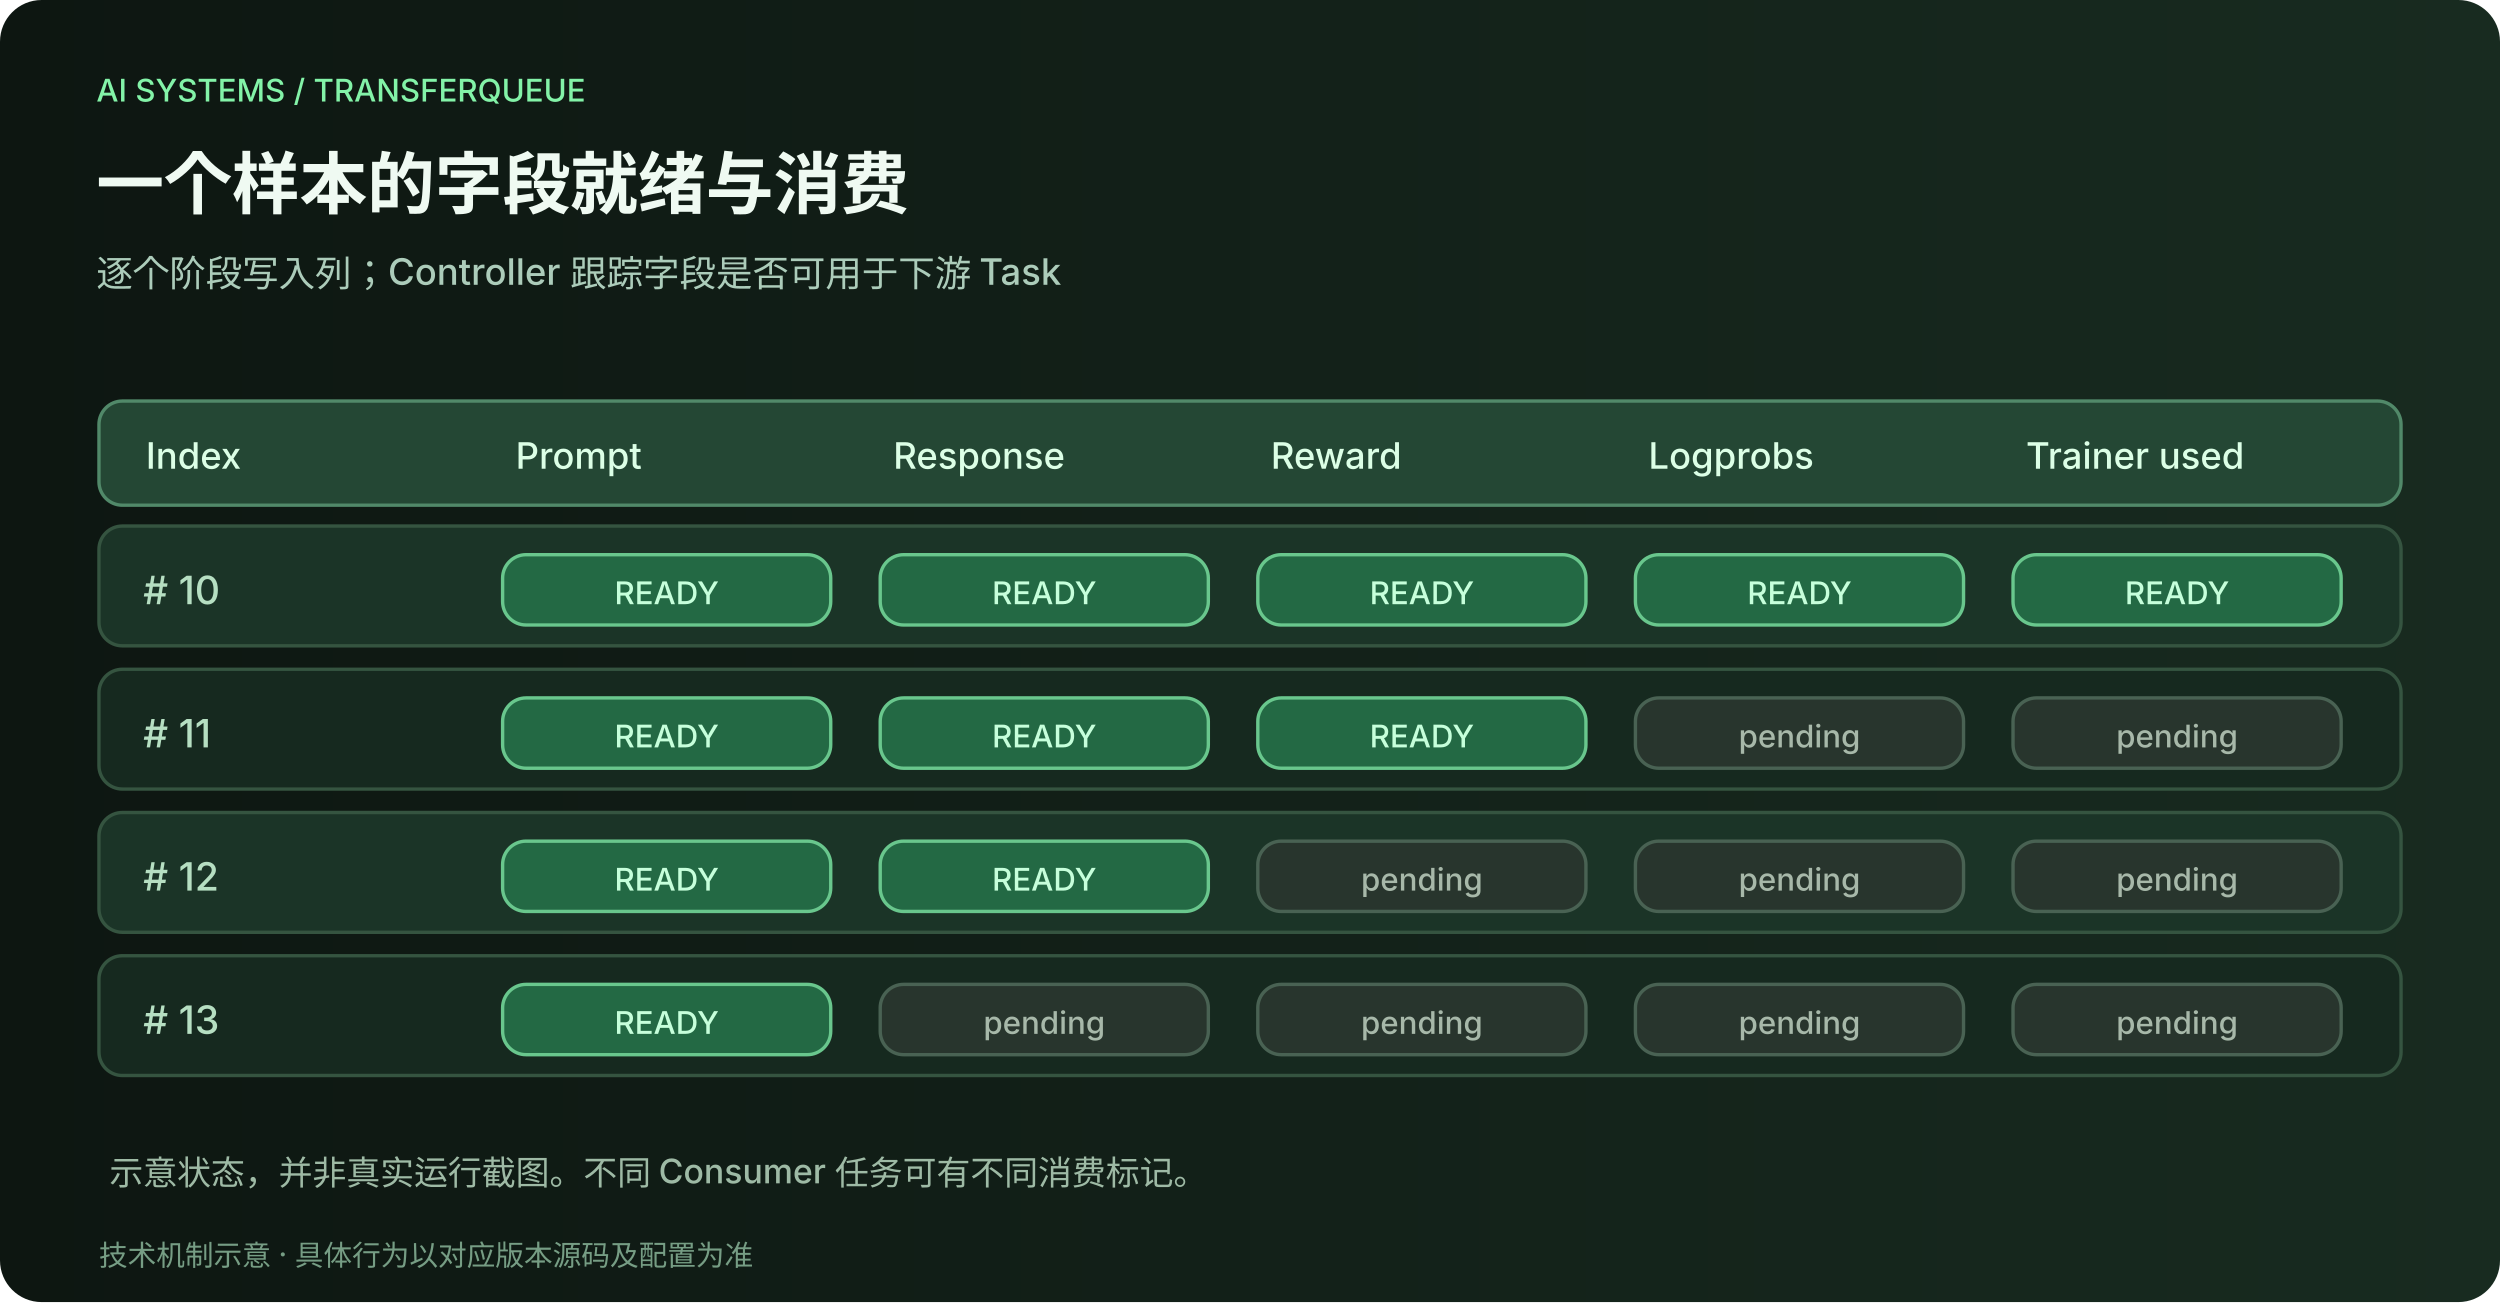
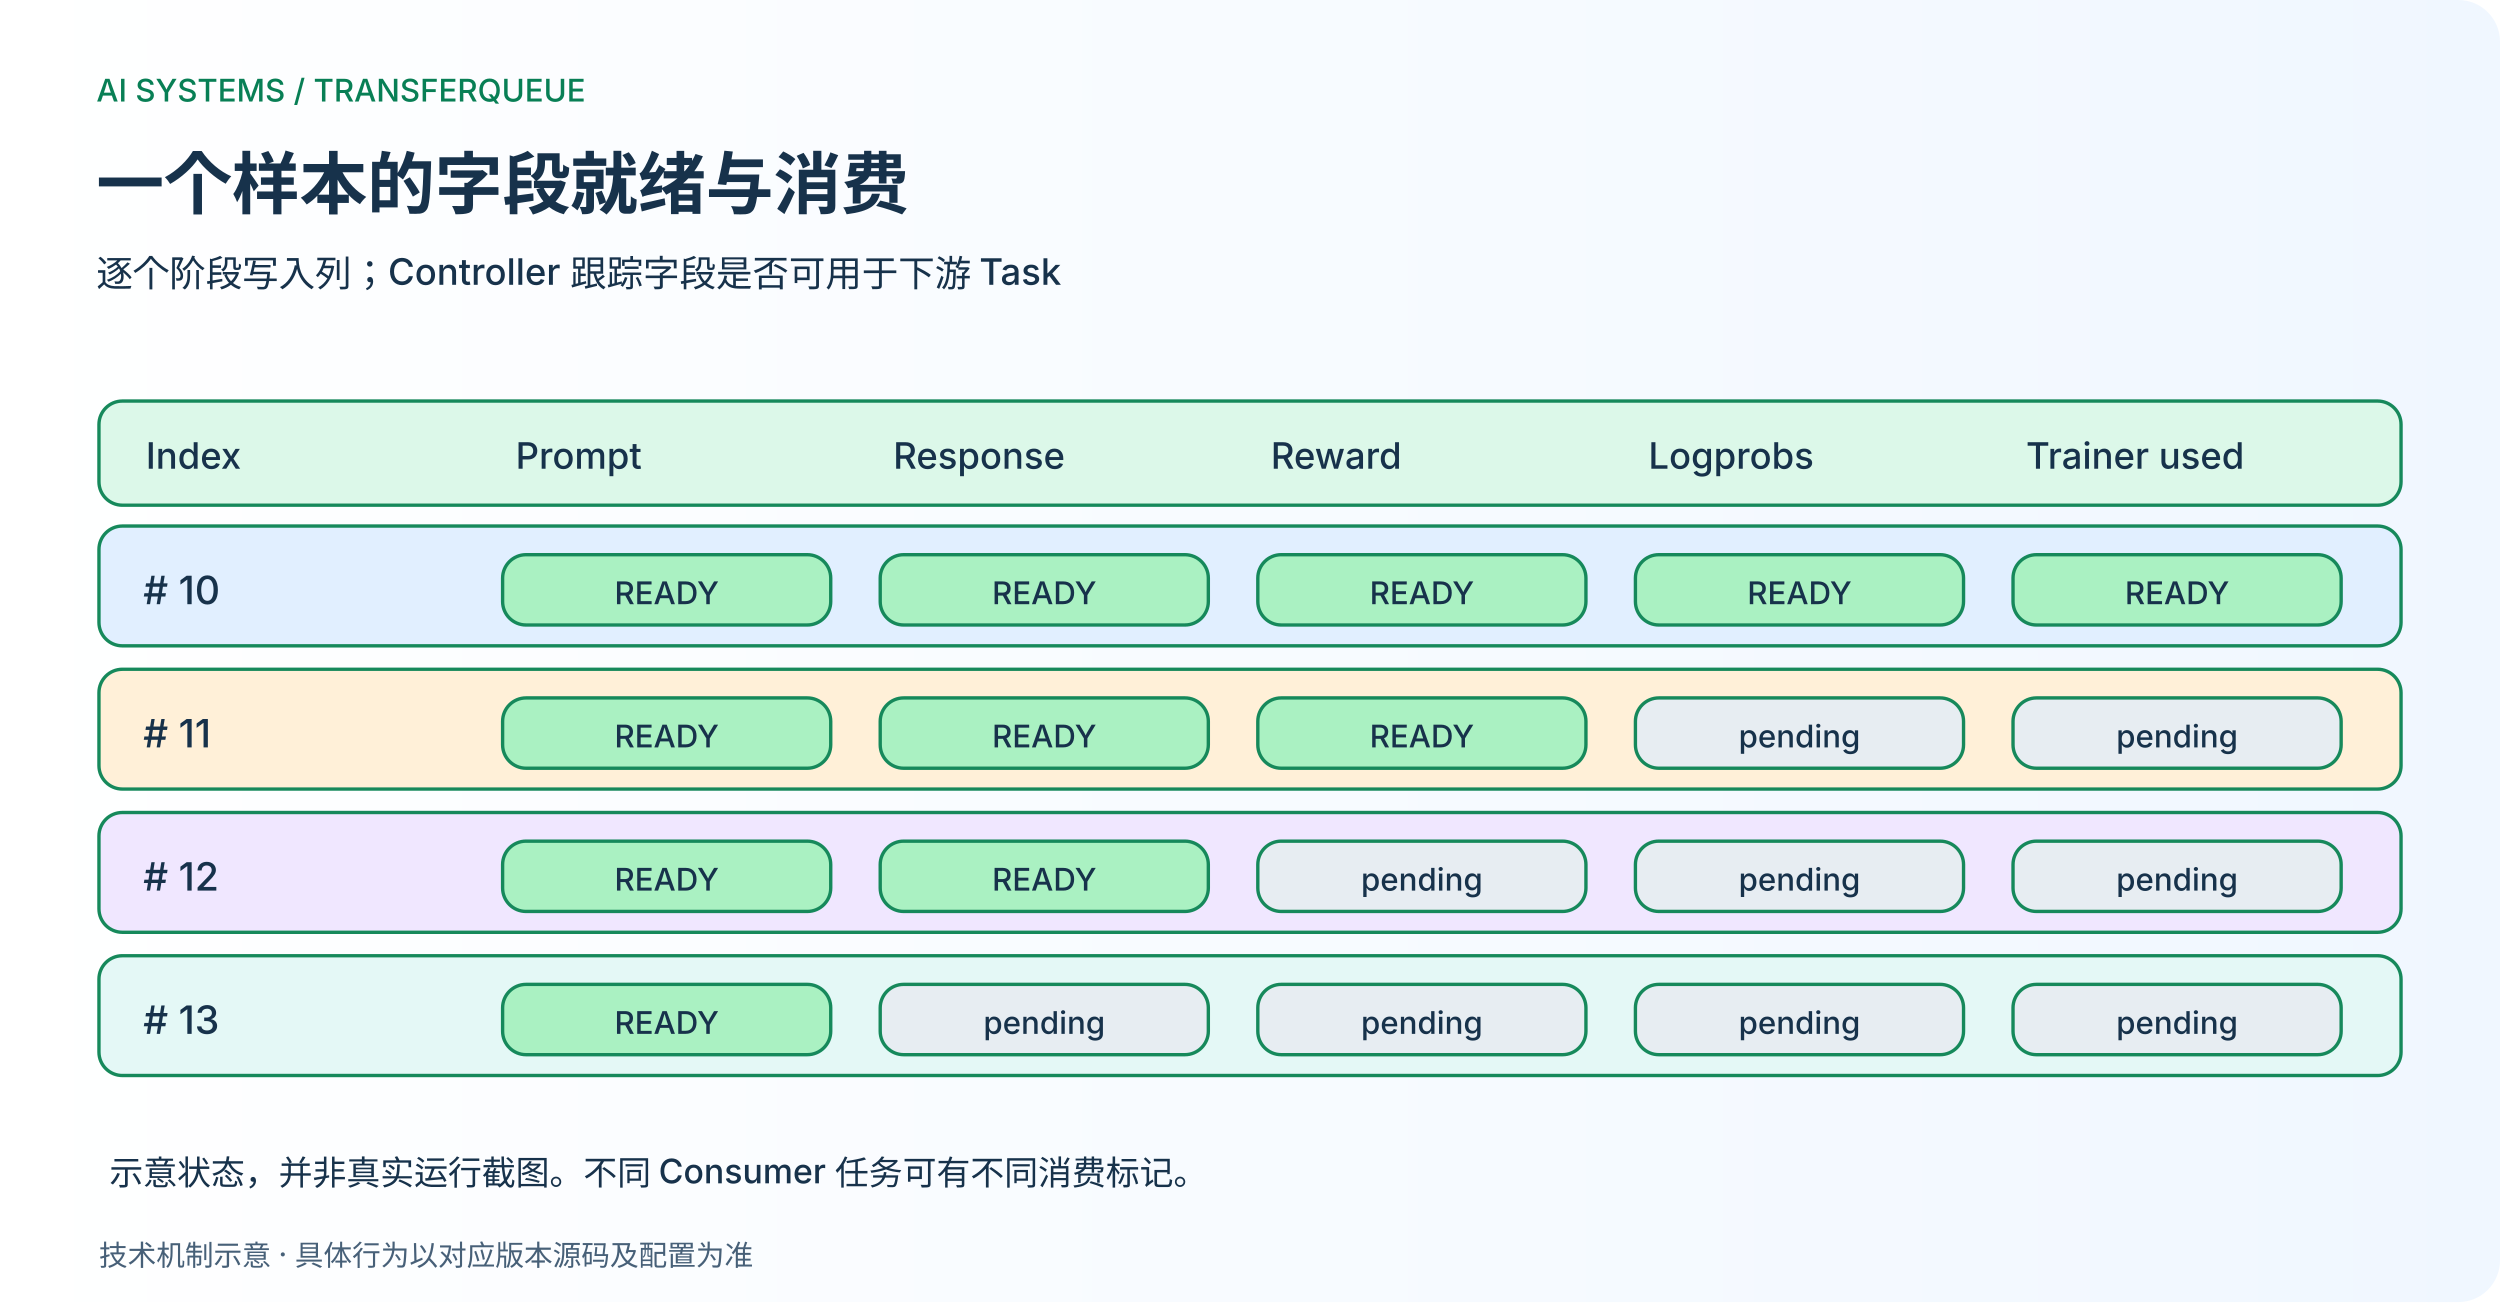
<svg xmlns="http://www.w3.org/2000/svg" viewBox="0 0 960 500" role="img" aria-labelledby="t d">
  <defs>
    <linearGradient id="bg">
-       <stop stop-color="#0d1611" />
-       <stop offset="1" stop-color="#182b20" />
+       <stop stop-color="#ffffff" />
+       <stop offset="1" stop-color="#f0f7ff" />
    </linearGradient>
    <marker id="arr" markerWidth="8" markerHeight="8" refX="6" refY="4" orient="auto">
-       <path d="M1 1L7 4L1 7" stroke="#89e7aa" stroke-width="1.4" fill="none" />
+       <path d="M1 1L7 4L1 7" stroke="#16895b" stroke-width="1.4" fill="none" />
    </marker>
  </defs>
  <rect width="960" height="500" rx="16" fill="url(#bg)" />
  <g font-family="Inter,system-ui,PingFang SC,sans-serif">
-     <text x="37" y="39" text-anchor="start" font-size="12" fill="#83f3a8" font-weight="500">AI SYSTEMS / TRANSFERQUEUE</text>
-     <text x="37" y="80" text-anchor="start" font-size="26" fill="#effaf2" font-weight="750">一个样本的字段就绪与消费</text>
-     <text x="37" y="110" text-anchor="start" font-size="14" fill="#acccba" font-weight="500">逐个阶段写入列；Controller 跟踪字段是否可用于下游 Task</text>
-     <rect x="38" y="154" width="884" height="40" rx="9" fill="#244734" stroke="#518969" stroke-width="1.3" />
-     <text x="56" y="180" text-anchor="start" font-size="14" fill="#dcffe6" font-weight="500">Index</text>
-     <text x="198" y="180" text-anchor="start" font-size="14" fill="#dcffe6" font-weight="500">Prompt</text>
-     <text x="343" y="180" text-anchor="start" font-size="14" fill="#dcffe6" font-weight="500">Response</text>
-     <text x="488" y="180" text-anchor="start" font-size="14" fill="#dcffe6" font-weight="500">Reward</text>
-     <text x="633" y="180" text-anchor="start" font-size="14" fill="#dcffe6" font-weight="500">Logprobs</text>
-     <text x="778" y="180" text-anchor="start" font-size="14" fill="#dcffe6" font-weight="500">Trainer used</text>
-     <rect x="38" y="202" width="884" height="46" rx="9" fill="#1b3427" stroke="#355440" stroke-width="1.3" />
-     <text x="55" y="232" text-anchor="start" font-size="15" fill="#b6dfc2" font-weight="500"># 10</text>
-     <rect x="193" y="213" width="126" height="27" rx="9" fill="#236944" stroke="#69c78d" stroke-width="1.3" />
-     <text x="256" y="232" text-anchor="middle" font-size="12" fill="#c6ffdb" font-weight="500">READY</text>
-     <rect x="338" y="213" width="126" height="27" rx="9" fill="#236944" stroke="#69c78d" stroke-width="1.3" />
-     <text x="401" y="232" text-anchor="middle" font-size="12" fill="#c6ffdb" font-weight="500">READY</text>
-     <rect x="483" y="213" width="126" height="27" rx="9" fill="#236944" stroke="#69c78d" stroke-width="1.3" />
-     <text x="546" y="232" text-anchor="middle" font-size="12" fill="#c6ffdb" font-weight="500">READY</text>
-     <rect x="628" y="213" width="126" height="27" rx="9" fill="#236944" stroke="#69c78d" stroke-width="1.3" />
-     <text x="691" y="232" text-anchor="middle" font-size="12" fill="#c6ffdb" font-weight="500">READY</text>
-     <rect x="773" y="213" width="126" height="27" rx="9" fill="#236944" stroke="#69c78d" stroke-width="1.3" />
-     <text x="836" y="232" text-anchor="middle" font-size="12" fill="#c6ffdb" font-weight="500">READY</text>
-     <rect x="38" y="257" width="884" height="46" rx="9" fill="#16291f" stroke="#355440" stroke-width="1.3" />
-     <text x="55" y="287" text-anchor="start" font-size="15" fill="#b6dfc2" font-weight="500"># 11</text>
-     <rect x="193" y="268" width="126" height="27" rx="9" fill="#236944" stroke="#69c78d" stroke-width="1.3" />
-     <text x="256" y="287" text-anchor="middle" font-size="12" fill="#c6ffdb" font-weight="500">READY</text>
-     <rect x="338" y="268" width="126" height="27" rx="9" fill="#236944" stroke="#69c78d" stroke-width="1.3" />
-     <text x="401" y="287" text-anchor="middle" font-size="12" fill="#c6ffdb" font-weight="500">READY</text>
-     <rect x="483" y="268" width="126" height="27" rx="9" fill="#236944" stroke="#69c78d" stroke-width="1.3" />
-     <text x="546" y="287" text-anchor="middle" font-size="12" fill="#c6ffdb" font-weight="500">READY</text>
-     <rect x="628" y="268" width="126" height="27" rx="9" fill="#28352d" stroke="#496253" stroke-width="1.3" />
-     <text x="691" y="287" text-anchor="middle" font-size="12" fill="#a7b8a9" font-weight="500">pending</text>
-     <rect x="773" y="268" width="126" height="27" rx="9" fill="#28352d" stroke="#496253" stroke-width="1.3" />
-     <text x="836" y="287" text-anchor="middle" font-size="12" fill="#a7b8a9" font-weight="500">pending</text>
-     <rect x="38" y="312" width="884" height="46" rx="9" fill="#1b3427" stroke="#355440" stroke-width="1.3" />
-     <text x="55" y="342" text-anchor="start" font-size="15" fill="#b6dfc2" font-weight="500"># 12</text>
-     <rect x="193" y="323" width="126" height="27" rx="9" fill="#236944" stroke="#69c78d" stroke-width="1.3" />
-     <text x="256" y="342" text-anchor="middle" font-size="12" fill="#c6ffdb" font-weight="500">READY</text>
-     <rect x="338" y="323" width="126" height="27" rx="9" fill="#236944" stroke="#69c78d" stroke-width="1.3" />
-     <text x="401" y="342" text-anchor="middle" font-size="12" fill="#c6ffdb" font-weight="500">READY</text>
-     <rect x="483" y="323" width="126" height="27" rx="9" fill="#28352d" stroke="#496253" stroke-width="1.3" />
-     <text x="546" y="342" text-anchor="middle" font-size="12" fill="#a7b8a9" font-weight="500">pending</text>
-     <rect x="628" y="323" width="126" height="27" rx="9" fill="#28352d" stroke="#496253" stroke-width="1.3" />
-     <text x="691" y="342" text-anchor="middle" font-size="12" fill="#a7b8a9" font-weight="500">pending</text>
-     <rect x="773" y="323" width="126" height="27" rx="9" fill="#28352d" stroke="#496253" stroke-width="1.3" />
-     <text x="836" y="342" text-anchor="middle" font-size="12" fill="#a7b8a9" font-weight="500">pending</text>
-     <rect x="38" y="367" width="884" height="46" rx="9" fill="#16291f" stroke="#355440" stroke-width="1.3" />
-     <text x="55" y="397" text-anchor="start" font-size="15" fill="#b6dfc2" font-weight="500"># 13</text>
-     <rect x="193" y="378" width="126" height="27" rx="9" fill="#236944" stroke="#69c78d" stroke-width="1.3" />
-     <text x="256" y="397" text-anchor="middle" font-size="12" fill="#c6ffdb" font-weight="500">READY</text>
-     <rect x="338" y="378" width="126" height="27" rx="9" fill="#28352d" stroke="#496253" stroke-width="1.3" />
-     <text x="401" y="397" text-anchor="middle" font-size="12" fill="#a7b8a9" font-weight="500">pending</text>
-     <rect x="483" y="378" width="126" height="27" rx="9" fill="#28352d" stroke="#496253" stroke-width="1.3" />
-     <text x="546" y="397" text-anchor="middle" font-size="12" fill="#a7b8a9" font-weight="500">pending</text>
-     <rect x="628" y="378" width="126" height="27" rx="9" fill="#28352d" stroke="#496253" stroke-width="1.3" />
-     <text x="691" y="397" text-anchor="middle" font-size="12" fill="#a7b8a9" font-weight="500">pending</text>
-     <rect x="773" y="378" width="126" height="27" rx="9" fill="#28352d" stroke="#496253" stroke-width="1.3" />
-     <text x="836" y="397" text-anchor="middle" font-size="12" fill="#a7b8a9" font-weight="500">pending</text>
-     <text x="42" y="455" text-anchor="start" font-size="13" fill="#9ebaa5" font-weight="500">示意状态，并非真实运行截图。不同 Consumer 任务可有不同消费标记。</text>
-     <text x="38" y="486" text-anchor="start" font-size="11" fill="#769d84" font-weight="500">技术机制示意 · 具体行为以对应版本源码及配置为准</text>
+     <text x="37" y="39" text-anchor="start" font-size="12" fill="#087f55" font-weight="500">AI SYSTEMS / TRANSFERQUEUE</text>
+     <text x="37" y="80" text-anchor="start" font-size="26" fill="#17324b" font-weight="750">一个样本的字段就绪与消费</text>
+     <text x="37" y="110" text-anchor="start" font-size="14" fill="#17324b" font-weight="500">逐个阶段写入列；Controller 跟踪字段是否可用于下游 Task</text>
+     <rect x="38" y="154" width="884" height="40" rx="9" fill="#dcf8e9" stroke="#16895b" stroke-width="1.3" />
+     <text x="56" y="180" text-anchor="start" font-size="14" fill="#17324b" font-weight="500">Index</text>
+     <text x="198" y="180" text-anchor="start" font-size="14" fill="#17324b" font-weight="500">Prompt</text>
+     <text x="343" y="180" text-anchor="start" font-size="14" fill="#17324b" font-weight="500">Response</text>
+     <text x="488" y="180" text-anchor="start" font-size="14" fill="#17324b" font-weight="500">Reward</text>
+     <text x="633" y="180" text-anchor="start" font-size="14" fill="#17324b" font-weight="500">Logprobs</text>
+     <text x="778" y="180" text-anchor="start" font-size="14" fill="#17324b" font-weight="500">Trainer used</text>
+     <rect x="38" y="202" width="884" height="46" rx="9" fill="#e1efff" stroke="#16895b" stroke-width="1.3" />
+     <text x="55" y="232" text-anchor="start" font-size="15" fill="#17324b" font-weight="500"># 10</text>
+     <rect x="193" y="213" width="126" height="27" rx="9" fill="#aaf1c2" stroke="#16895b" stroke-width="1.3" />
+     <text x="256" y="232" text-anchor="middle" font-size="12" fill="#17324b" font-weight="500">READY</text>
+     <rect x="338" y="213" width="126" height="27" rx="9" fill="#aaf1c2" stroke="#16895b" stroke-width="1.3" />
+     <text x="401" y="232" text-anchor="middle" font-size="12" fill="#17324b" font-weight="500">READY</text>
+     <rect x="483" y="213" width="126" height="27" rx="9" fill="#aaf1c2" stroke="#16895b" stroke-width="1.3" />
+     <text x="546" y="232" text-anchor="middle" font-size="12" fill="#17324b" font-weight="500">READY</text>
+     <rect x="628" y="213" width="126" height="27" rx="9" fill="#aaf1c2" stroke="#16895b" stroke-width="1.3" />
+     <text x="691" y="232" text-anchor="middle" font-size="12" fill="#17324b" font-weight="500">READY</text>
+     <rect x="773" y="213" width="126" height="27" rx="9" fill="#aaf1c2" stroke="#16895b" stroke-width="1.3" />
+     <text x="836" y="232" text-anchor="middle" font-size="12" fill="#17324b" font-weight="500">READY</text>
+     <rect x="38" y="257" width="884" height="46" rx="9" fill="#fff0d8" stroke="#16895b" stroke-width="1.3" />
+     <text x="55" y="287" text-anchor="start" font-size="15" fill="#17324b" font-weight="500"># 11</text>
+     <rect x="193" y="268" width="126" height="27" rx="9" fill="#aaf1c2" stroke="#16895b" stroke-width="1.3" />
+     <text x="256" y="287" text-anchor="middle" font-size="12" fill="#17324b" font-weight="500">READY</text>
+     <rect x="338" y="268" width="126" height="27" rx="9" fill="#aaf1c2" stroke="#16895b" stroke-width="1.3" />
+     <text x="401" y="287" text-anchor="middle" font-size="12" fill="#17324b" font-weight="500">READY</text>
+     <rect x="483" y="268" width="126" height="27" rx="9" fill="#aaf1c2" stroke="#16895b" stroke-width="1.3" />
+     <text x="546" y="287" text-anchor="middle" font-size="12" fill="#17324b" font-weight="500">READY</text>
+     <rect x="628" y="268" width="126" height="27" rx="9" fill="#e7edf2" stroke="#16895b" stroke-width="1.3" />
+     <text x="691" y="287" text-anchor="middle" font-size="12" fill="#17324b" font-weight="500">pending</text>
+     <rect x="773" y="268" width="126" height="27" rx="9" fill="#e7edf2" stroke="#16895b" stroke-width="1.3" />
+     <text x="836" y="287" text-anchor="middle" font-size="12" fill="#17324b" font-weight="500">pending</text>
+     <rect x="38" y="312" width="884" height="46" rx="9" fill="#f0e7ff" stroke="#16895b" stroke-width="1.3" />
+     <text x="55" y="342" text-anchor="start" font-size="15" fill="#17324b" font-weight="500"># 12</text>
+     <rect x="193" y="323" width="126" height="27" rx="9" fill="#aaf1c2" stroke="#16895b" stroke-width="1.3" />
+     <text x="256" y="342" text-anchor="middle" font-size="12" fill="#17324b" font-weight="500">READY</text>
+     <rect x="338" y="323" width="126" height="27" rx="9" fill="#aaf1c2" stroke="#16895b" stroke-width="1.3" />
+     <text x="401" y="342" text-anchor="middle" font-size="12" fill="#17324b" font-weight="500">READY</text>
+     <rect x="483" y="323" width="126" height="27" rx="9" fill="#e7edf2" stroke="#16895b" stroke-width="1.3" />
+     <text x="546" y="342" text-anchor="middle" font-size="12" fill="#17324b" font-weight="500">pending</text>
+     <rect x="628" y="323" width="126" height="27" rx="9" fill="#e7edf2" stroke="#16895b" stroke-width="1.3" />
+     <text x="691" y="342" text-anchor="middle" font-size="12" fill="#17324b" font-weight="500">pending</text>
+     <rect x="773" y="323" width="126" height="27" rx="9" fill="#e7edf2" stroke="#16895b" stroke-width="1.3" />
+     <text x="836" y="342" text-anchor="middle" font-size="12" fill="#17324b" font-weight="500">pending</text>
+     <rect x="38" y="367" width="884" height="46" rx="9" fill="#e4f8f6" stroke="#16895b" stroke-width="1.3" />
+     <text x="55" y="397" text-anchor="start" font-size="15" fill="#17324b" font-weight="500"># 13</text>
+     <rect x="193" y="378" width="126" height="27" rx="9" fill="#aaf1c2" stroke="#16895b" stroke-width="1.3" />
+     <text x="256" y="397" text-anchor="middle" font-size="12" fill="#17324b" font-weight="500">READY</text>
+     <rect x="338" y="378" width="126" height="27" rx="9" fill="#e7edf2" stroke="#16895b" stroke-width="1.3" />
+     <text x="401" y="397" text-anchor="middle" font-size="12" fill="#17324b" font-weight="500">pending</text>
+     <rect x="483" y="378" width="126" height="27" rx="9" fill="#e7edf2" stroke="#16895b" stroke-width="1.3" />
+     <text x="546" y="397" text-anchor="middle" font-size="12" fill="#17324b" font-weight="500">pending</text>
+     <rect x="628" y="378" width="126" height="27" rx="9" fill="#e7edf2" stroke="#16895b" stroke-width="1.3" />
+     <text x="691" y="397" text-anchor="middle" font-size="12" fill="#17324b" font-weight="500">pending</text>
+     <rect x="773" y="378" width="126" height="27" rx="9" fill="#e7edf2" stroke="#16895b" stroke-width="1.3" />
+     <text x="836" y="397" text-anchor="middle" font-size="12" fill="#17324b" font-weight="500">pending</text>
+     <text x="42" y="455" text-anchor="start" font-size="13" fill="#17324b" font-weight="500">示意状态，并非真实运行截图。不同 Consumer 任务可有不同消费标记。</text>
+     <text x="38" y="486" text-anchor="start" font-size="11" fill="#476078" font-weight="500">技术机制示意 · 具体行为以对应版本源码及配置为准</text>
  </g>
</svg>
